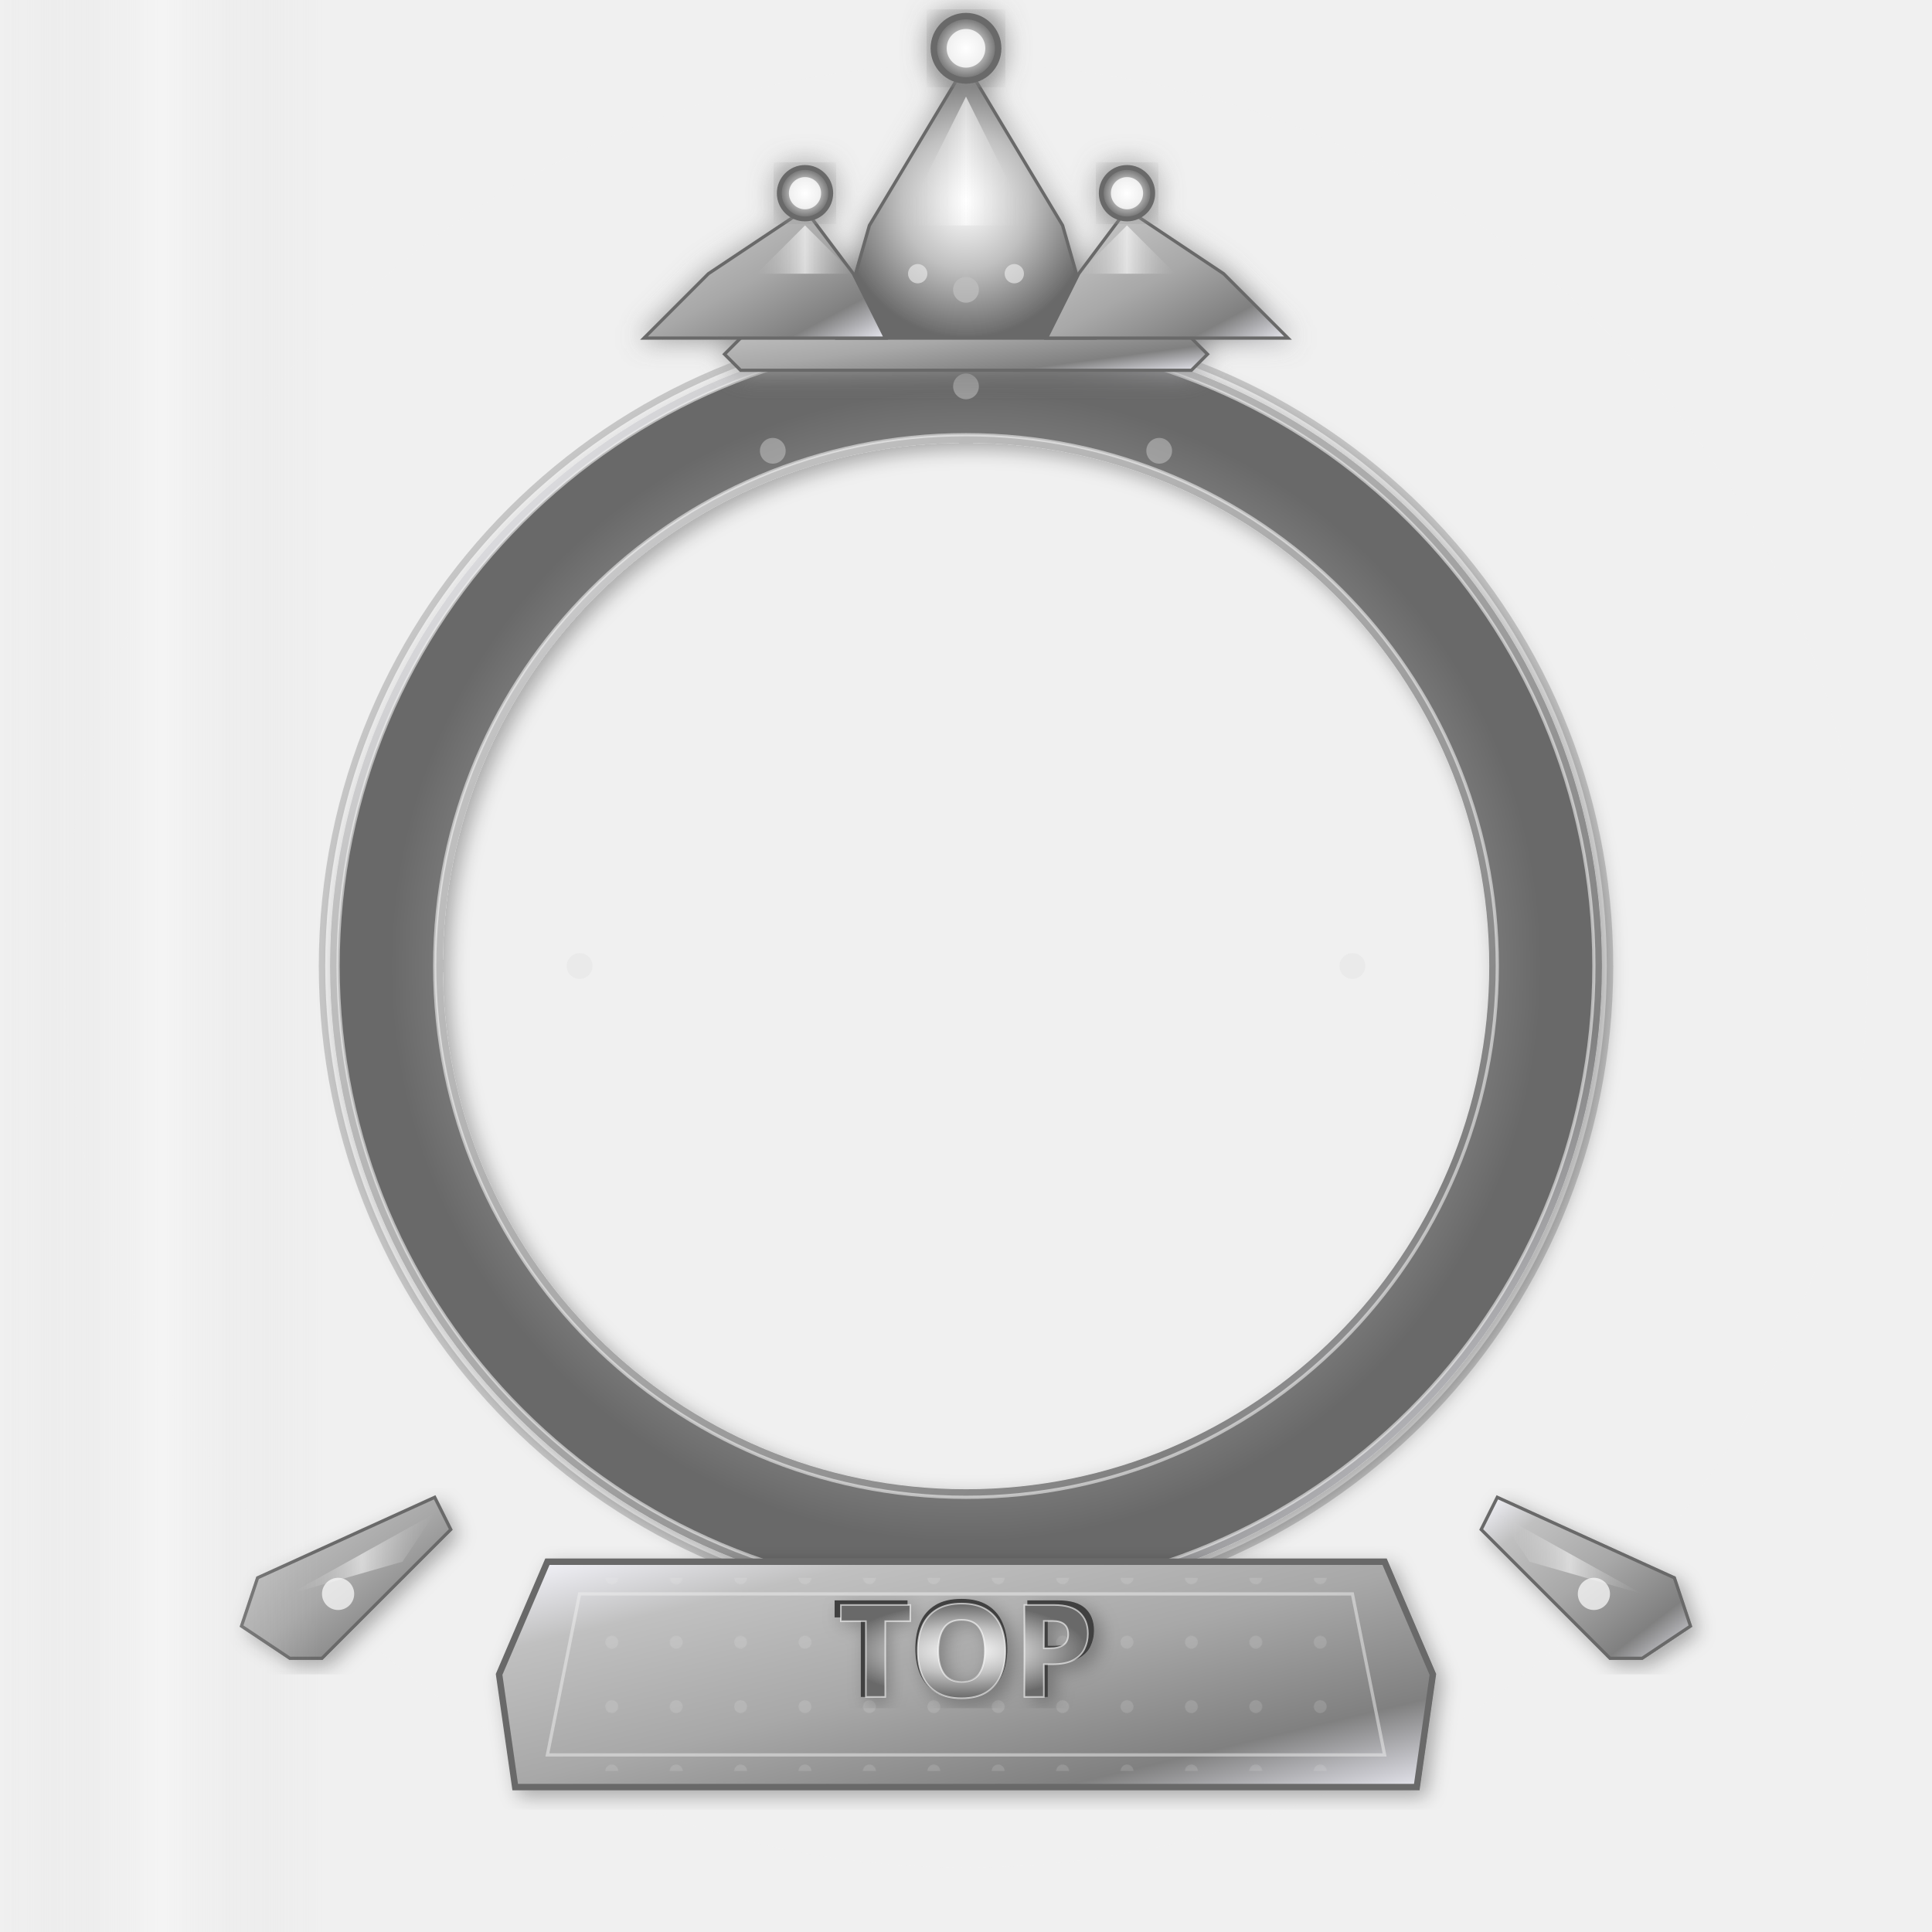
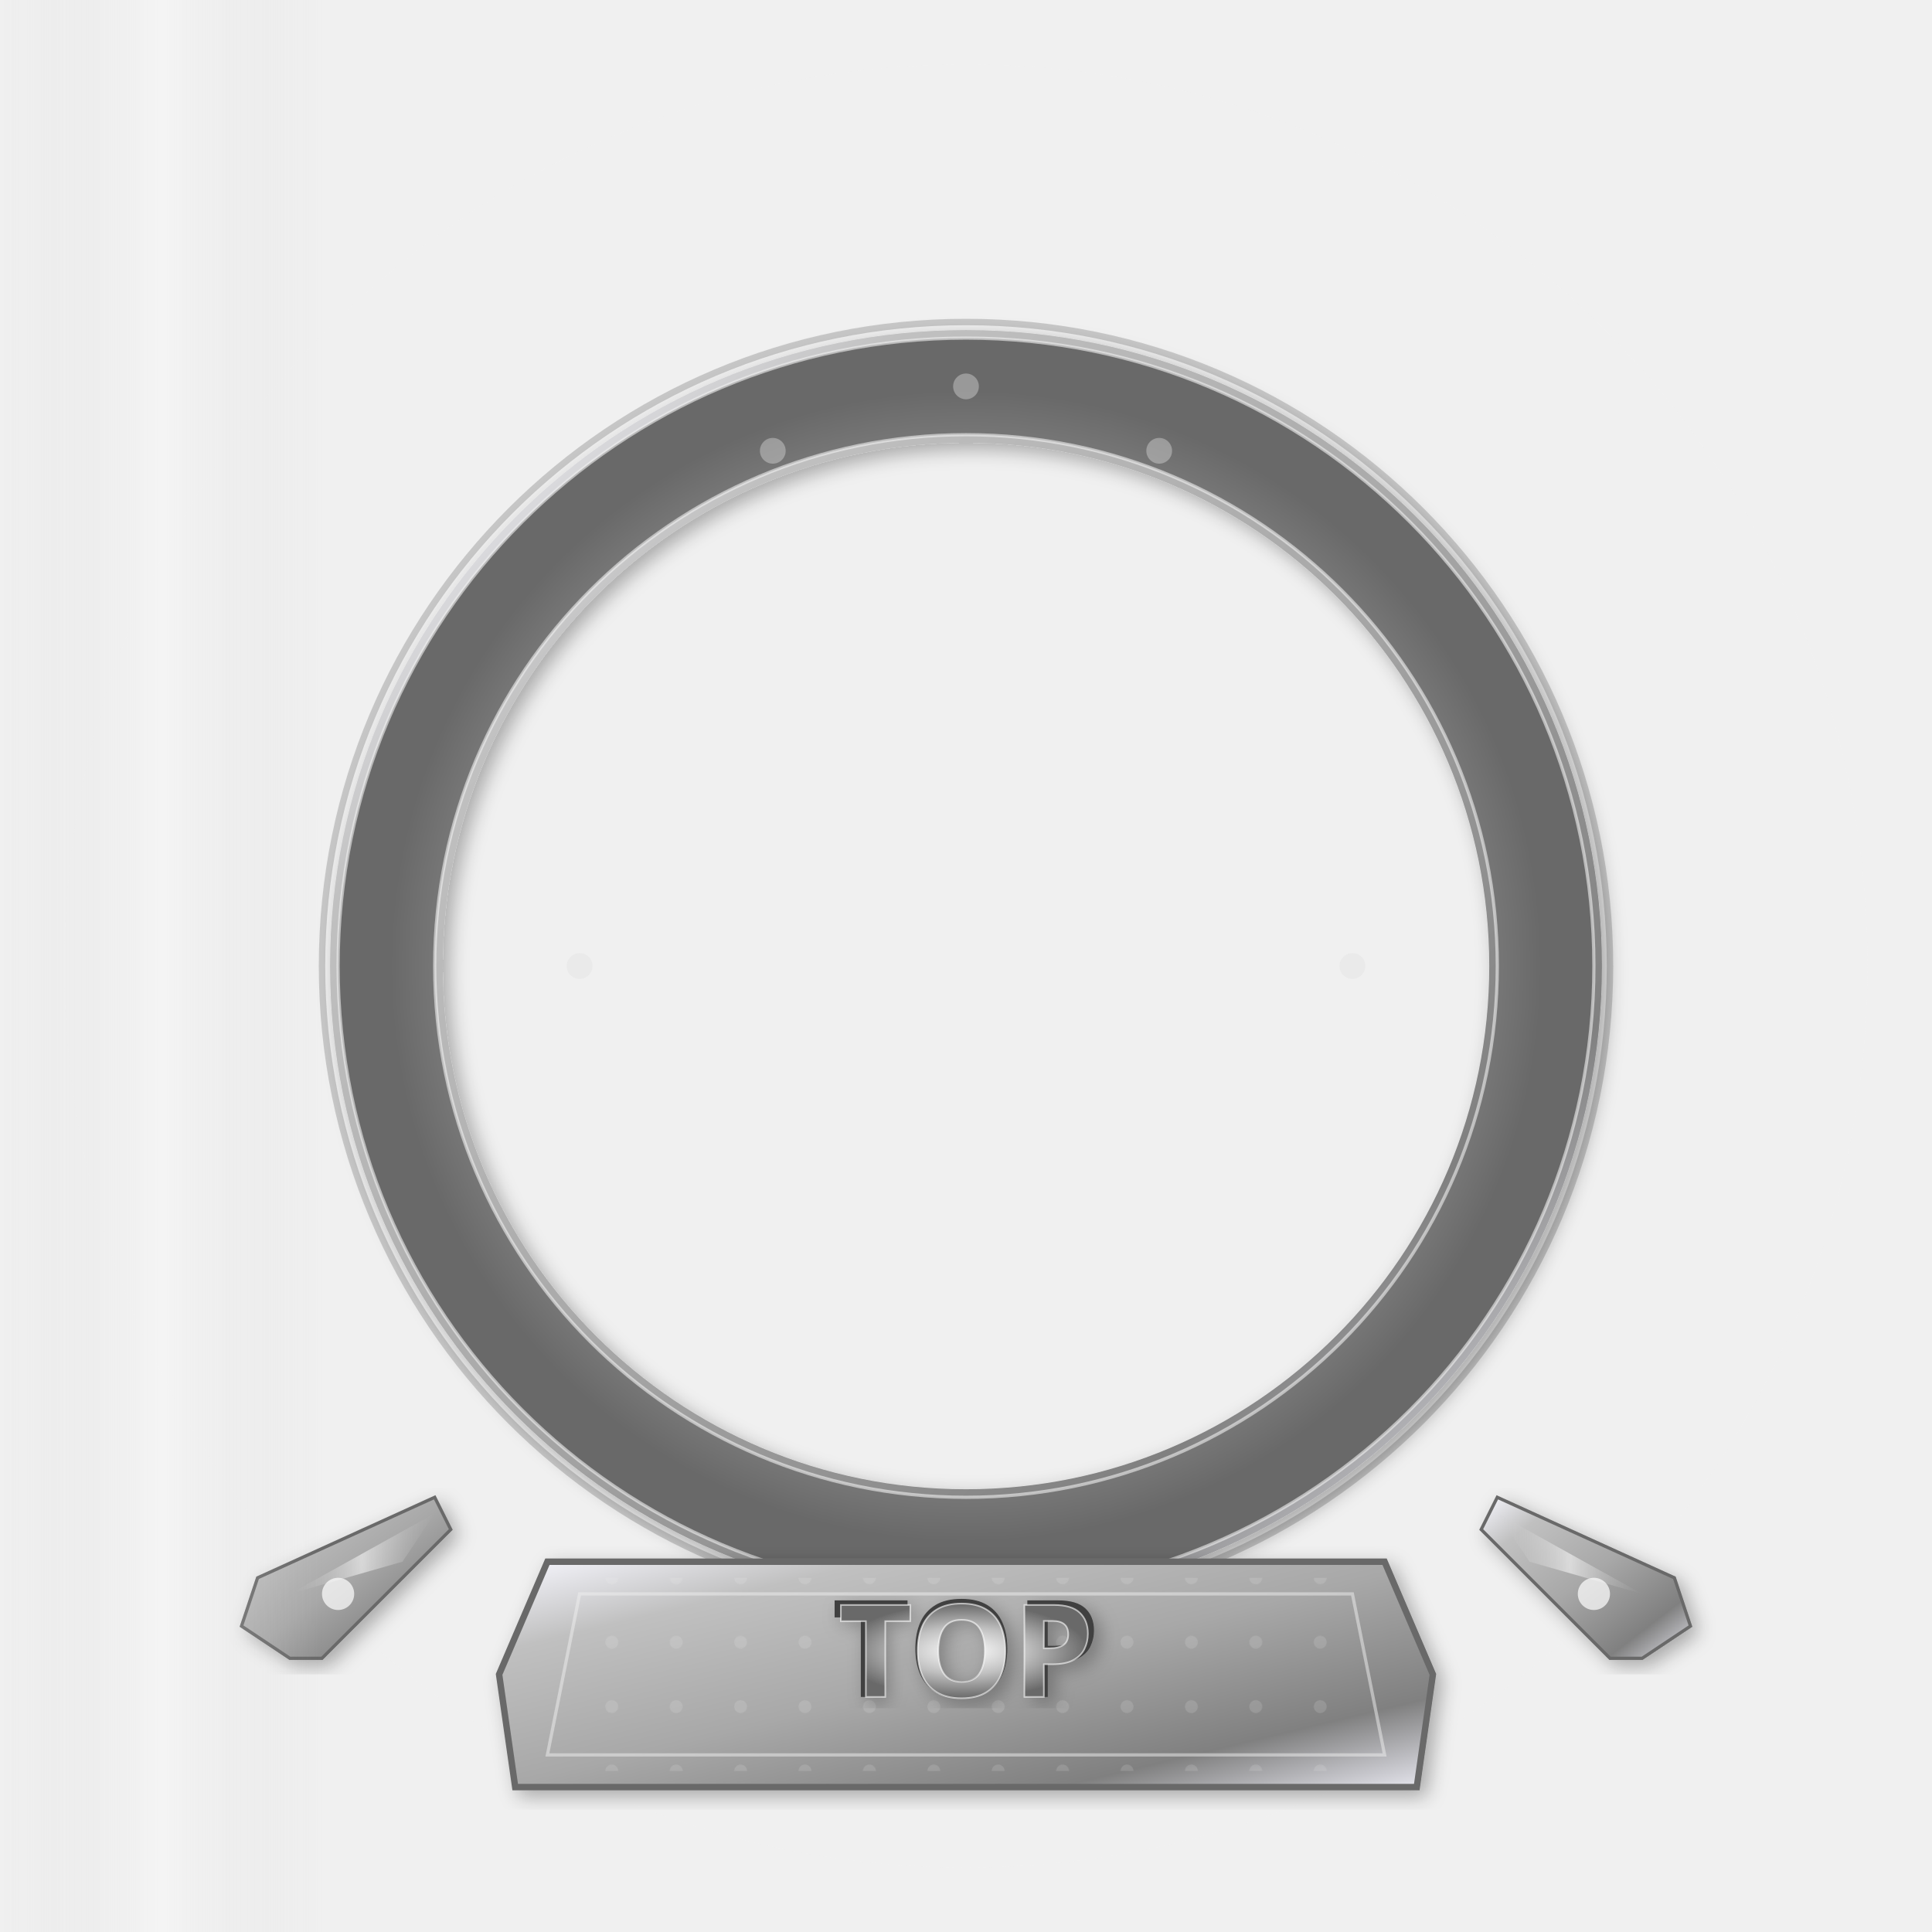
<svg xmlns="http://www.w3.org/2000/svg" width="600" height="600" viewBox="0 0 600 600">
  <defs>
    <linearGradient id="silverGradient1" x1="0" y1="0" x2="1" y2="1">
      <stop offset="0%" stop-color="#f8f8ff" />
      <stop offset="20%" stop-color="#c0c0c0" />
      <stop offset="50%" stop-color="#a8a8a8" />
      <stop offset="80%" stop-color="#808080" />
      <stop offset="100%" stop-color="#e8e8f0" />
    </linearGradient>
    <radialGradient id="silverRadial" cx="50%" cy="50%" r="50%">
      <stop offset="0%" stop-color="#ffffff" />
      <stop offset="50%" stop-color="#c0c0c0" />
      <stop offset="100%" stop-color="#696969" />
    </radialGradient>
    <linearGradient id="silverShine" x1="0" y1="0" x2="1" y2="0">
      <stop offset="0%" stop-color="#c0c0c0" stop-opacity="0" />
      <stop offset="50%" stop-color="#ffffff" stop-opacity="0.9" />
      <stop offset="100%" stop-color="#c0c0c0" stop-opacity="0" />
    </linearGradient>
    <filter id="glow">
      <feGaussianBlur stdDeviation="4" result="coloredBlur" />
      <feMerge>
        <feMergeNode in="coloredBlur" />
        <feMergeNode in="SourceGraphic" />
      </feMerge>
    </filter>
    <filter id="shadow">
      <feDropShadow dx="2" dy="2" stdDeviation="3" flood-opacity="0.3" />
    </filter>
    <pattern id="ornament" x="0" y="0" width="20" height="20" patternUnits="userSpaceOnUse">
      <circle cx="10" cy="10" r="2" fill="#f0f0f0" opacity="0.5" />
    </pattern>
  </defs>
  <circle cx="300" cy="300" r="280" fill="#f5f5f5" opacity="0.1" />
  <circle cx="300" cy="300" r="200" fill="none" stroke="#696969" stroke-width="2" opacity="0.3" />
  <circle cx="300" cy="300" r="180" fill="none" stroke="url(#silverGradient1)" stroke-width="35" filter="url(#shadow)" />
  <circle cx="300" cy="300" r="180" fill="none" stroke="url(#silverRadial)" stroke-width="30" />
  <circle cx="300" cy="300" r="195" fill="none" stroke="#f0f0f0" stroke-width="1" opacity="0.6" />
  <circle cx="300" cy="300" r="165" fill="none" stroke="#f0f0f0" stroke-width="1" opacity="0.6" />
  <g opacity="0.4">
    <circle cx="300" cy="120" r="4" fill="#e0e0e0" />
    <circle cx="240" cy="140" r="4" fill="#e0e0e0" />
    <circle cx="360" cy="140" r="4" fill="#e0e0e0" />
    <circle cx="180" cy="300" r="4" fill="#e0e0e0" />
    <circle cx="420" cy="300" r="4" fill="#e0e0e0" />
  </g>
-   <g filter="url(#glow)">
-     <path d="M240,95 L360,95 L375,110 L370,115 L230,115 L225,110 Z" fill="url(#silverGradient1)" stroke="#696969" stroke-width="1" />
-     <rect x="240" y="100" width="120" height="5" fill="url(#ornament)" />
-     <path d="M300,20 L270,70 L260,105 L340,105 L330,70 Z" fill="url(#silverRadial)" stroke="#696969" stroke-width="1" />
-     <path d="M300,30 L280,70 L320,70 Z" fill="url(#silverShine)" opacity="0.7" />
-     <path d="M250,65 L220,85 L200,105 L275,105 L265,85 Z" fill="url(#silverGradient1)" stroke="#696969" stroke-width="1" />
-     <path d="M250,70 L235,85 L265,85 Z" fill="url(#silverShine)" opacity="0.7" />
-     <path d="M350,65 L380,85 L400,105 L325,105 L335,85 Z" fill="url(#silverGradient1)" stroke="#696969" stroke-width="1" />
-     <path d="M350,70 L365,85 L335,85 Z" fill="url(#silverShine)" opacity="0.7" />
-     <circle cx="300" cy="15" r="10" fill="url(#silverRadial)" stroke="#696969" stroke-width="2" filter="url(#glow)" />
-     <circle cx="300" cy="15" r="6" fill="#ffffff" opacity="0.8" />
-     <circle cx="250" cy="60" r="8" fill="url(#silverRadial)" stroke="#696969" stroke-width="1.5" filter="url(#glow)" />
-     <circle cx="250" cy="60" r="5" fill="#ffffff" opacity="0.8" />
-     <circle cx="350" cy="60" r="8" fill="url(#silverRadial)" stroke="#696969" stroke-width="1.5" filter="url(#glow)" />
-     <circle cx="350" cy="60" r="5" fill="#ffffff" opacity="0.8" />
-     <circle cx="285" cy="85" r="3" fill="#f0f0f0" opacity="0.6" />
-     <circle cx="315" cy="85" r="3" fill="#f0f0f0" opacity="0.6" />
-     <circle cx="300" cy="90" r="4" fill="#c0c0c0" opacity="0.7" />
-   </g>
  <g filter="url(#shadow)">
    <path d="M135,465 L80,490 L75,505 L90,515 L100,515 L110,505 L140,475 Z" fill="url(#silverGradient1)" stroke="#696969" stroke-width="1" />
    <path d="M135,470 L90,495 L125,485 Z" fill="url(#silverShine)" opacity="0.6" />
    <circle cx="105" cy="495" r="5" fill="#ffffff" opacity="0.7" />
    <path d="M465,465 L520,490 L525,505 L510,515 L500,515 L490,505 L460,475 Z" fill="url(#silverGradient1)" stroke="#696969" stroke-width="1" />
    <path d="M465,470 L510,495 L475,485 Z" fill="url(#silverShine)" opacity="0.6" />
    <circle cx="495" cy="495" r="5" fill="#ffffff" opacity="0.7" />
  </g>
  <g filter="url(#shadow)">
    <path d="M170,485 L430,485 L445,520 L440,555 L160,555 L155,520 Z" fill="url(#silverGradient1)" stroke="#696969" stroke-width="2" />
    <rect x="175" y="490" width="250" height="60" fill="url(#ornament)" opacity="0.3" />
    <path d="M180,495 L420,495 L430,545 L170,545 Z" fill="none" stroke="#f0f0f0" stroke-width="1" opacity="0.5" />
    <text x="300" y="527" text-anchor="middle" fill="#404040" font-size="42" font-family="Arial Black" font-weight="bold" filter="url(#shadow)">TOP</text>
    <text x="300" y="527" text-anchor="middle" fill="url(#silverRadial)" font-size="40" font-family="Arial Black" font-weight="bold">TOP</text>
    <text x="300" y="527" text-anchor="middle" fill="none" stroke="#ffffff" stroke-width="0.5" font-size="40" font-family="Arial Black" font-weight="bold" opacity="0.6">TOP</text>
  </g>
  <rect x="0" y="0" width="100" height="600" fill="url(#silverShine)" opacity="0.3">
    <animateTransform attributeName="transform" type="translate" from="-100 0" to="700 0" dur="3s" repeatCount="indefinite" />
  </rect>
</svg>
